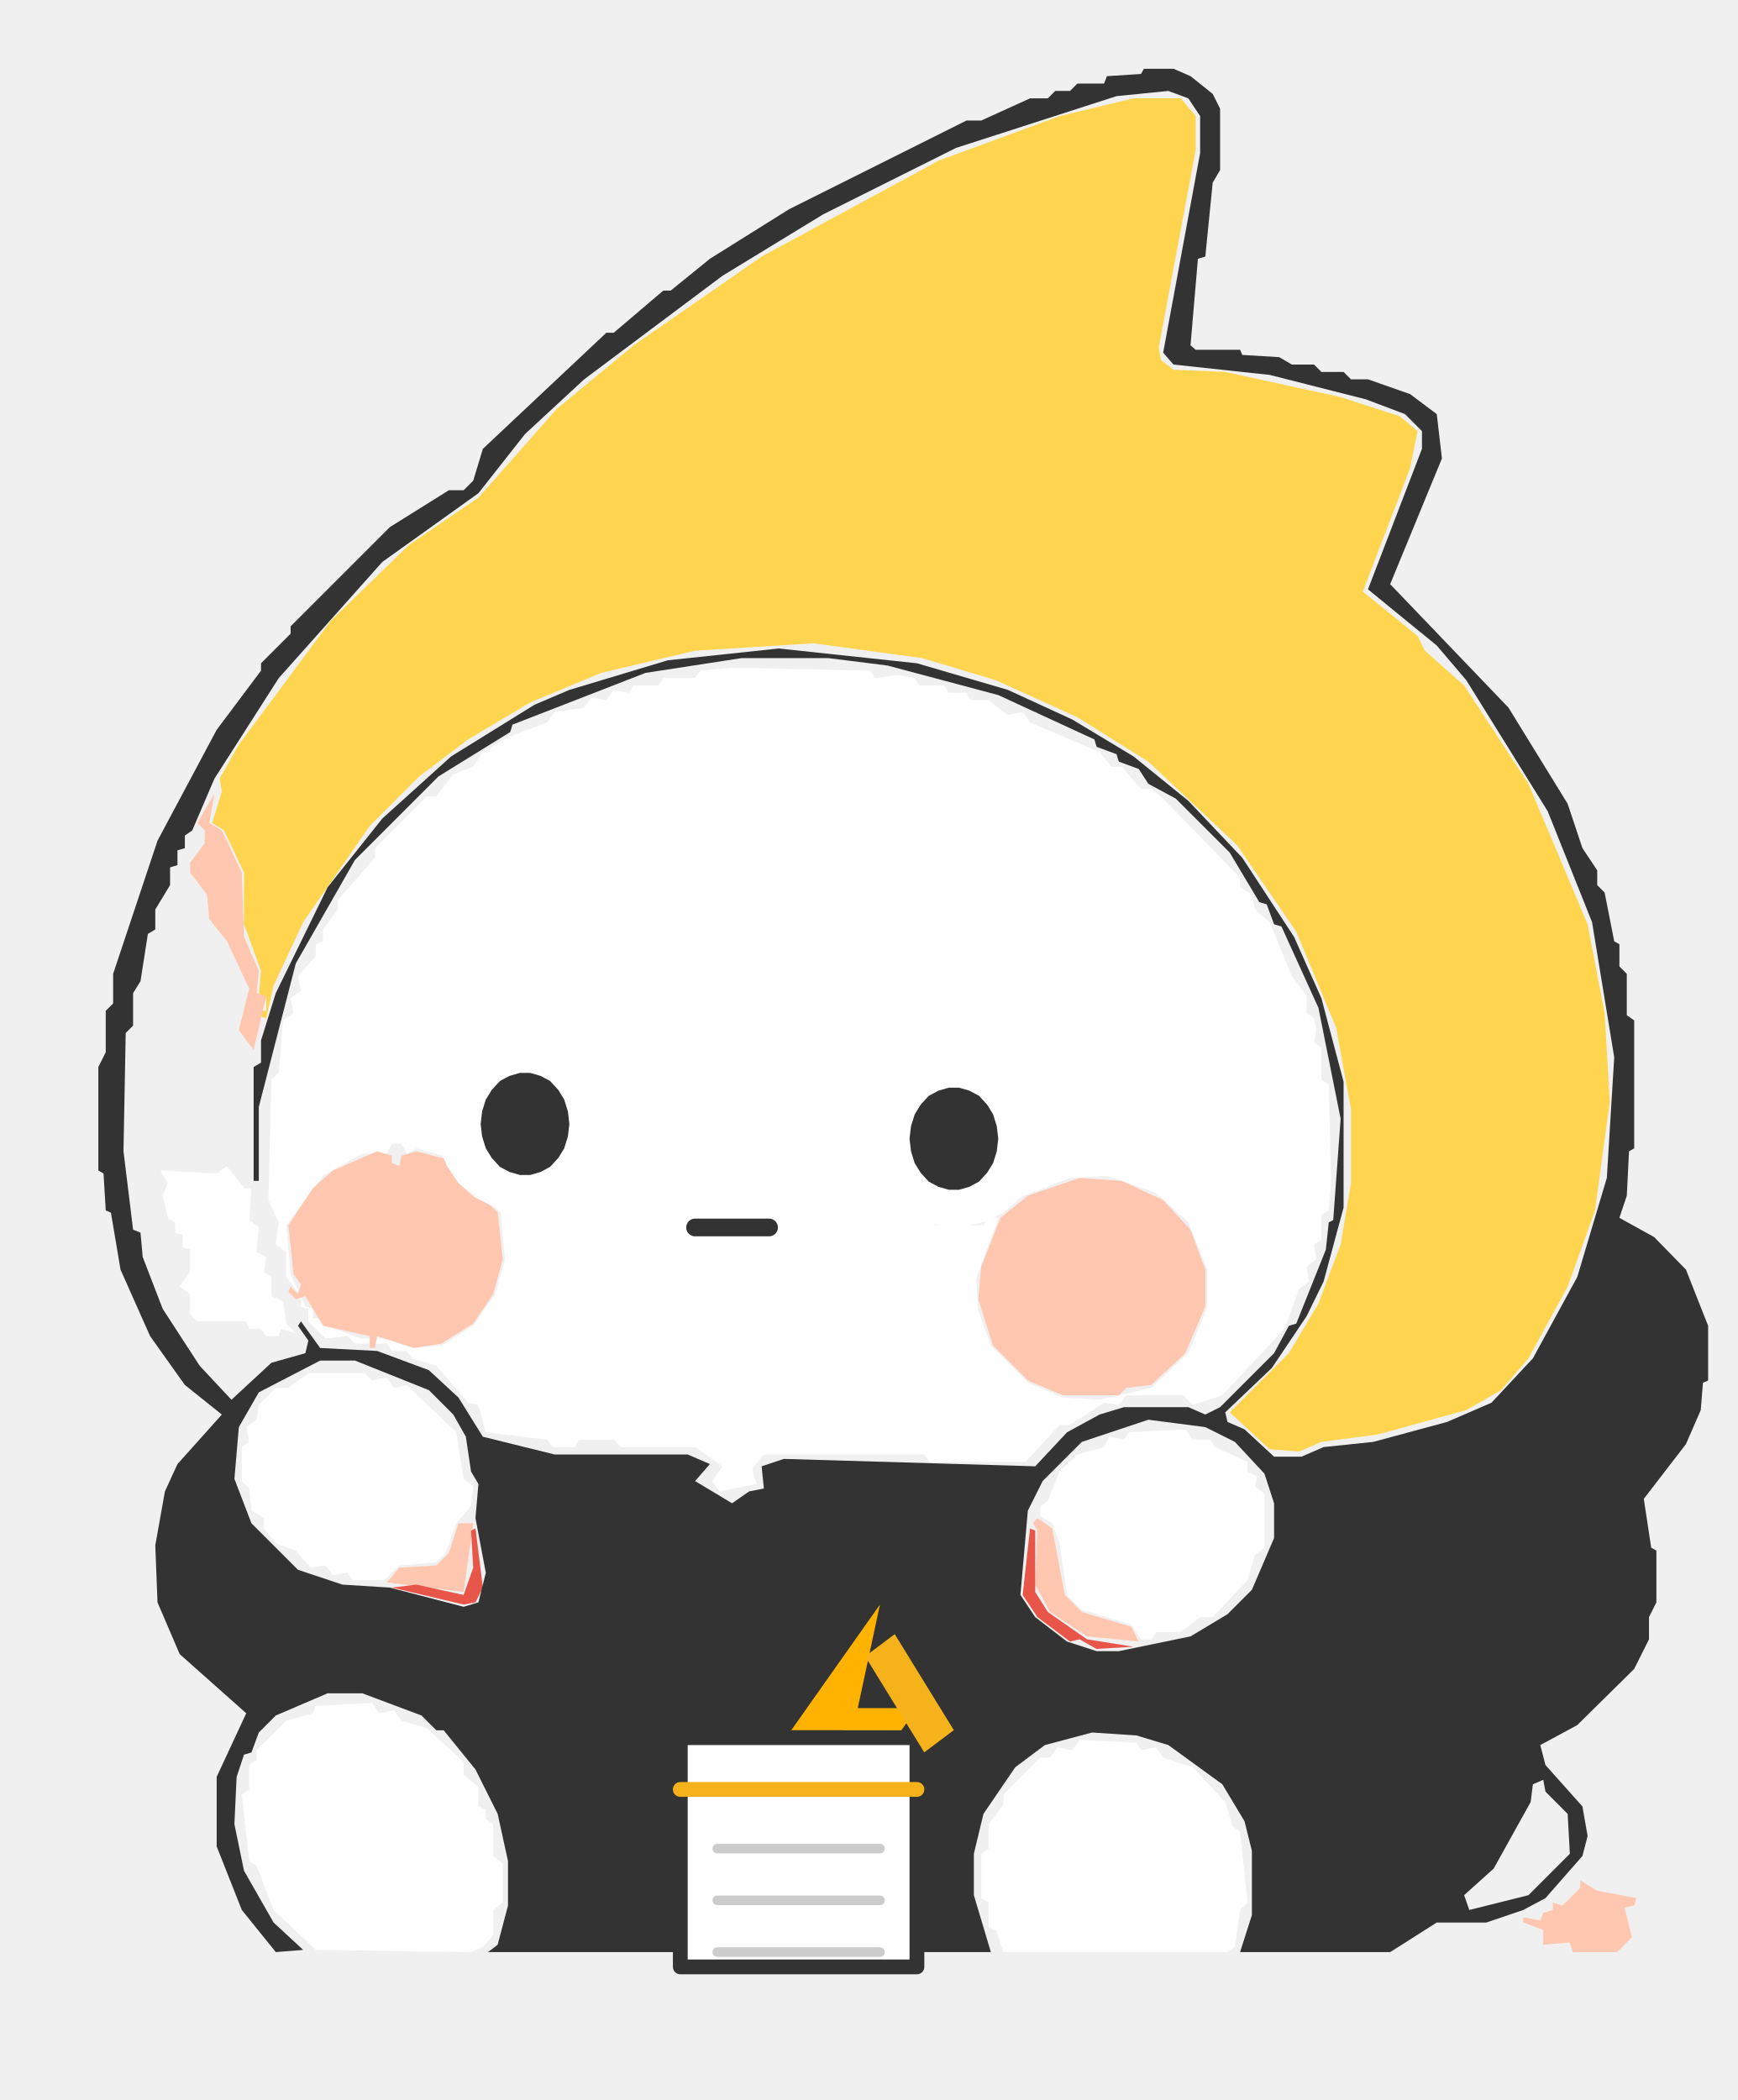
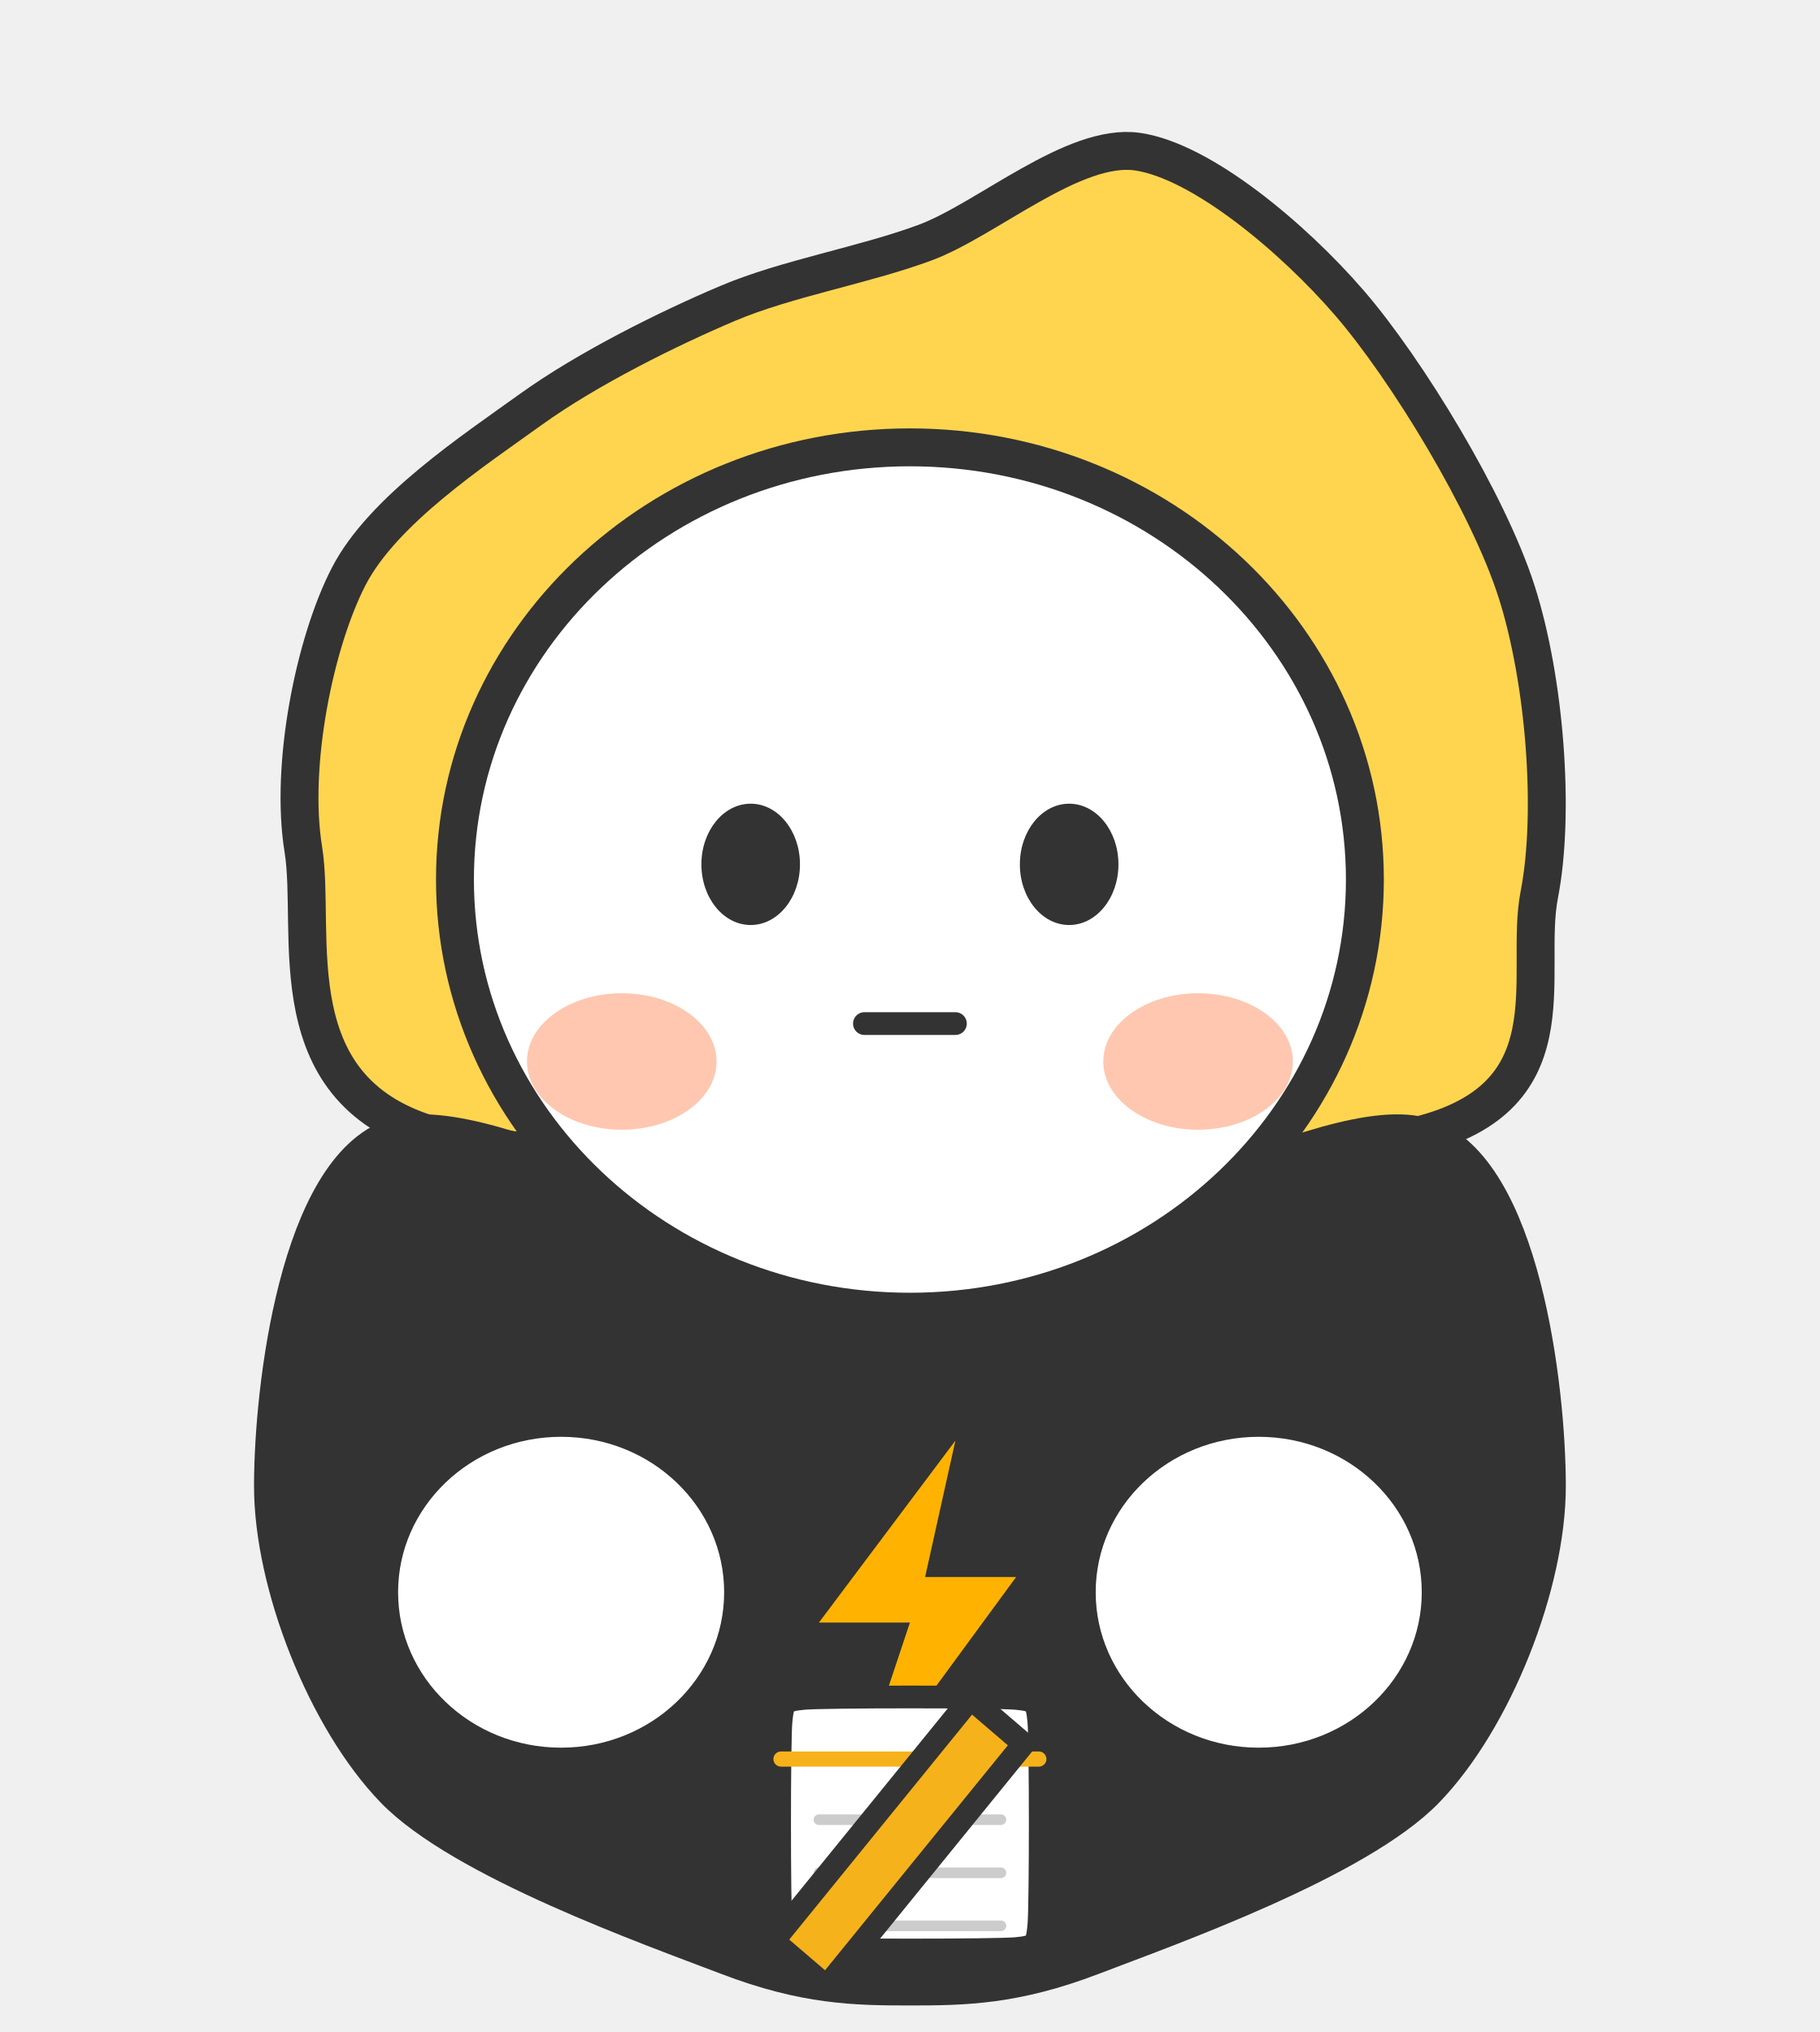
- <svg xmlns="http://www.w3.org/2000/svg" width="235" height="284" viewBox="0 0 235 284" role="img" aria-label="Volty 03-writing">
-   <path fill="#FFD54F" fill-rule="evenodd" d="M153.3,13.3 L143.3,15.7 L127.0,21.7 L103.0,34.7 L85.7,46.7 L75.3,55.3 L64.7,67.3 L55.3,73.7 L44.7,84.0 L32.3,100.7 L29.7,105.3 L30.0,107.0 L28.7,111.3 L30.3,112.3 L33.0,118.0 L33.0,125.0 L35.3,131.3 L35.0,134.7 L36.0,135.0 L36.0,136.7 L34.3,136.7 L34.3,137.3 L36.0,137.7 L37.0,133.3 L41.0,124.7 L50.0,111.7 L56.7,105.0 L63.3,100.0 L71.7,95.0 L81.3,91.0 L94.0,88.0 L110.0,87.0 L124.7,89.0 L134.7,92.0 L145.7,97.0 L155.3,103.0 L167.3,114.3 L175.3,126.0 L180.7,139.0 L182.7,150.0 L182.7,160.0 L181.3,168.3 L178.3,176.3 L174.3,183.0 L166.3,191.0 L171.7,196.0 L175.7,196.3 L178.7,195.0 L186.3,194.0 L198.3,190.7 L203.0,188.0 L206.7,183.7 L212.0,174.0 L215.7,163.7 L217.7,149.0 L217.0,137.0 L214.7,125.0 L206.7,106.0 L198.0,92.7 L192.7,88.0 L191.7,86.0 L184.3,80.0 L190.7,63.3 L191.7,58.3 L189.3,56.3 L181.3,53.7 L165.7,50.3 L158.7,50.0 L157.0,48.7 L156.7,47.0 L161.7,20.3 L161.7,15.7 L159.7,13.3 Z" />
-   <path fill="#FFFFFF" fill-rule="evenodd" d="M135.7,242.7 L135.7,244.0 L133.7,246.7 L133.7,250.0 L132.7,250.7 L132.7,256.7 L133.7,257.3 L133.7,260.7 L134.7,261.0 L135.7,264.0 L166.0,264.0 L167.0,263.3 L167.7,258.3 L168.7,257.3 L167.7,247.7 L166.7,247.0 L165.7,243.7 L161.3,239.0 L157.3,237.7 L156.3,236.3 L154.3,236.7 L153.7,235.7 L146.0,235.3 L145.0,236.7 L143.0,236.3 L142.0,237.7 L140.7,237.7 Z M38.7,232.7 L34.7,236.7 L34.7,238.0 L33.7,238.7 L33.7,242.0 L32.7,242.7 L33.7,251.7 L34.7,252.3 L37.0,258.3 L42.7,263.7 L63.7,264.0 L65.3,263.3 L66.7,261.7 L66.7,258.3 L68.0,257.3 L68.0,252.0 L66.7,251.0 L66.7,246.7 L65.7,246.0 L65.7,244.7 L64.7,244.3 L64.7,241.7 L62.7,240.0 L62.7,238.3 L57.7,233.7 L54.3,232.7 L53.3,231.3 L51.3,231.7 L50.3,230.3 L42.7,230.7 L42.3,231.7 Z M160.3,193.3 L152.7,193.7 L152.0,194.7 L150.0,194.3 L149.3,195.7 L145.7,196.7 L143.3,199.0 L141.7,203.0 L140.7,203.7 L140.7,205.0 L142.3,206.0 L143.3,208.7 L144.3,215.7 L146.3,217.7 L153.0,219.7 L154.3,221.7 L155.7,221.7 L156.3,220.7 L159.7,220.7 L162.3,218.7 L164.0,218.7 L168.7,213.7 L169.7,210.3 L171.0,209.3 L171.0,202.0 L169.7,201.0 L170.0,199.7 L168.7,199.0 L168.7,197.7 L164.3,195.7 L163.7,194.7 L161.3,194.7 Z M35.0,190.0 L34.7,192.0 L33.3,193.0 L33.7,195.0 L32.7,195.7 L32.7,200.3 L33.7,201.3 L34.0,204.3 L35.7,205.3 L35.7,206.7 L37.3,208.7 L40.0,209.7 L42.0,212.0 L44.0,211.7 L45.0,213.0 L47.0,212.7 L47.7,213.7 L52.0,213.7 L54.0,211.7 L59.0,211.3 L60.3,210.0 L61.7,206.0 L63.7,203.7 L64.0,201.0 L62.7,200.0 L61.7,193.7 L55.0,187.3 L53.3,187.7 L52.3,186.3 L50.3,186.7 L49.3,185.7 L41.7,185.7 L39.0,187.7 L37.3,187.7 Z M21.7,158.3 L22.7,160.0 L22.0,161.7 L22.7,164.7 L23.7,165.3 L23.7,166.7 L24.7,167.0 L24.7,168.7 L25.7,169.0 L25.7,172.0 L24.3,174.0 L25.7,175.0 L25.7,177.7 L26.7,178.7 L33.3,178.7 L33.7,179.7 L35.3,179.7 L36.0,180.7 L37.7,180.7 L38.0,179.7 L40.0,180.3 L38.7,179.0 L38.3,176.0 L36.7,175.3 L36.7,172.7 L35.7,172.0 L36.0,170.0 L34.7,169.3 L35.0,166.0 L33.7,165.0 L34.0,160.7 L33.0,160.7 L30.7,157.7 L29.3,158.7 Z M40.3,132.0 L40.7,134.0 L39.3,135.0 L39.7,137.0 L38.3,138.0 L37.7,145.0 L36.7,146.0 L36.3,162.3 L37.7,165.3 L37.3,168.3 L38.7,169.3 L38.7,172.7 L40.7,175.3 L40.7,176.7 L41.7,177.0 L41.7,178.7 L44.0,181.0 L47.0,180.7 L48.0,181.7 L52.3,181.7 L53.0,182.7 L55.0,182.7 L55.7,183.7 L59.0,184.7 L63.3,189.7 L64.7,190.0 L65.7,193.7 L74.0,194.7 L74.7,195.7 L77.7,195.7 L78.3,194.7 L83.0,194.7 L84.0,195.7 L94.0,195.7 L97.7,198.3 L96.3,200.3 L97.3,201.7 L102.3,200.7 L101.7,198.7 L103.3,196.7 L125.0,196.7 L125.7,197.7 L138.7,197.7 L143.3,192.7 L144.7,192.7 L149.3,189.7 L151.3,190.0 L152.3,188.7 L160.0,188.7 L161.3,190.0 L165.3,188.7 L173.7,179.7 L175.7,174.3 L177.0,173.3 L176.7,171.3 L178.0,170.3 L177.7,168.3 L178.7,167.7 L178.7,164.3 L179.7,163.7 L180.0,159.7 L179.7,146.7 L178.7,146.0 L178.7,141.7 L177.7,141.0 L178.0,139.3 L177.7,137.7 L176.7,137.0 L176.7,134.7 L174.7,132.0 L171.7,124.7 L169.7,123.0 L169.3,121.0 L167.7,120.0 L167.7,118.7 L157.3,108.0 L155.7,106.7 L154.3,106.7 L151.7,103.7 L150.3,103.7 L148.7,101.7 L139.3,97.7 L138.3,96.3 L136.3,96.7 L133.7,94.7 L131.3,94.7 L130.7,93.7 L128.3,93.7 L127.7,92.7 L124.3,92.7 L123.7,91.7 L121.3,91.3 L118.3,91.7 L117.7,90.7 L99.0,90.3 L94.7,90.7 L94.0,91.7 L89.7,91.7 L89.0,92.7 L85.7,92.7 L85.0,93.7 L83.0,93.3 L82.0,94.7 L80.0,94.3 L79.0,95.7 L75.0,96.3 L74.0,97.7 L68.7,99.7 L65.3,101.7 L64.0,103.7 L61.3,104.7 L59.0,107.7 L57.7,107.7 L50.7,114.7 L50.7,116.0 L45.7,121.7 L45.7,123.0 L43.7,125.7 L43.7,127.3 L42.7,127.7 L42.7,129.3 Z M87.0,162.0 L89.0,160.7 L90.7,161.7 L94.7,161.7 L96.3,158.7 L100.0,158.7 L102.7,161.7 L104.0,161.7 L104.7,162.7 L107.3,163.0 L108.3,161.7 L110.3,161.7 L111.7,162.7 L111.7,164.3 L110.0,166.7 L107.7,166.7 L107.7,170.0 L105.7,171.7 L105.3,173.7 L102.0,174.3 L101.0,175.7 L98.3,175.7 L97.3,174.3 L95.3,174.7 L91.7,171.0 L91.7,168.0 L90.7,166.3 L86.7,165.0 Z M124.3,146.7 L125.7,146.7 L126.3,145.7 L132.0,145.7 L137.7,150.3 L137.7,151.7 L138.7,152.3 L138.7,160.0 L137.7,160.7 L137.7,162.0 L144.7,159.3 L149.7,159.0 L156.3,161.3 L160.7,165.3 L163.3,171.7 L163.3,176.7 L160.7,183.0 L155.7,187.7 L148.7,189.3 L143.7,189.0 L139.0,187.0 L134.0,182.0 L132.3,177.3 L132.0,173.0 L135.0,164.7 L133.7,164.7 L133.0,165.7 L126.3,165.7 L125.7,164.7 L124.3,164.7 L120.7,160.0 L120.7,151.3 Z M78.7,145.3 L78.7,146.7 L80.7,149.3 L80.7,157.0 L79.7,157.7 L79.7,159.0 L77.0,161.7 L74.0,162.3 L73.0,163.7 L70.3,163.7 L69.7,162.7 L67.3,162.7 L65.3,160.7 L64.7,161.0 L67.7,164.0 L68.3,170.3 L67.0,175.0 L64.0,179.3 L59.7,182.0 L55.7,182.3 L52.0,181.0 L48.7,181.0 L45.3,179.7 L44.3,178.3 L42.3,178.3 L42.3,177.0 L41.3,176.7 L39.3,172.3 L38.7,165.7 L43.7,159.0 L49.0,156.0 L52.3,156.0 L53.0,154.7 L54.3,154.7 L55.0,156.0 L56.3,155.3 L61.3,156.7 L62.7,158.0 L62.7,155.0 L61.7,154.0 L62.7,148.3 L63.7,147.7 L63.7,146.3 L68.3,142.7 L75.0,142.7 Z" />
-   <path fill="#FFC7B0" fill-rule="evenodd" d="M206.0,259.3 L206.0,260.0 L208.7,261.0 L208.7,263.0 L212.3,262.7 L212.7,264.0 L218.7,264.0 L220.7,262.0 L219.7,258.0 L221.0,257.7 L221.3,256.7 L216.0,255.7 L213.7,254.3 L213.7,255.3 L211.3,257.7 L210.0,257.3 L210.0,258.3 L208.7,258.7 L208.3,259.7 Z M64.0,206.0 L62.0,206.0 L60.7,210.0 L59.0,211.7 L54.0,212.0 L52.3,214.0 L62.7,215.3 Z M140.3,205.3 L139.7,206.0 L140.3,207.0 L140.0,214.3 L142.0,218.0 L147.0,221.3 L154.0,222.0 L153.0,220.0 L146.3,218.0 L144.0,215.7 L142.3,206.7 Z M95.3,166.0 L95.7,169.0 L97.7,171.0 L101.7,171.0 L103.7,168.0 L103.7,166.7 L100.7,165.7 L99.7,164.0 Z M146.0,159.3 L139.0,161.7 L135.3,164.7 L132.7,171.3 L132.3,175.7 L134.3,182.0 L139.0,186.7 L143.7,188.7 L151.3,188.7 L152.3,187.7 L155.7,187.3 L160.3,183.0 L163.0,176.7 L163.0,171.7 L161.0,166.3 L157.3,162.3 L151.7,159.7 Z M45.0,158.3 L42.3,160.7 L39.0,165.7 L39.7,172.3 L40.7,173.7 L40.3,175.0 L39.3,174.0 L39.0,174.7 L40.0,175.7 L41.3,175.3 L43.7,179.3 L50.0,180.7 L50.0,182.3 L50.7,182.3 L51.0,180.7 L56.0,182.3 L59.7,181.7 L64.0,179.0 L66.7,175.0 L68.0,170.3 L67.3,164.0 L64.7,161.3 L64.7,160.3 L63.0,159.7 L61.3,157.0 L56.3,155.7 L54.3,156.3 L54.0,157.7 L53.0,157.3 L53.0,156.3 L51.0,155.7 Z M29.0,107.3 L26.7,111.3 L27.7,112.3 L27.7,114.0 L25.7,116.7 L25.7,118.0 L28.0,121.0 L28.3,124.3 L30.7,127.3 L33.7,133.7 L32.3,139.3 L34.3,142.0 L36.0,134.7 L34.7,134.3 L35.0,131.3 L33.0,126.7 L32.7,118.0 L30.0,112.3 L28.3,111.3 Z" />
-   <path fill="#E8564A" fill-rule="evenodd" d="M139.3,206.7 L138.3,215.7 L140.3,218.7 L144.7,222.0 L146.0,221.7 L148.3,223.0 L153.3,222.7 L147.0,221.7 L141.7,218.0 L140.0,215.3 L140.0,207.0 Z M64.3,206.7 L63.7,207.0 L64.0,212.0 L62.7,215.7 L56.3,214.3 L53.0,214.7 L62.7,217.0 L64.3,216.7 L65.3,214.7 Z" />
-   <path fill="#333333" fill-rule="evenodd" d="M88.0,162.7 L88.3,165.0 L92.0,166.0 L93.3,170.7 L96.3,173.7 L101.3,174.0 L104.0,172.7 L106.0,170.3 L106.7,166.7 L111.0,163.7 L109.7,162.7 L107.7,164.0 L103.3,163.3 L101.3,162.3 L100.3,160.3 L99.0,160.0 L96.3,160.3 L95.0,162.3 L93.0,163.3 L90.3,163.3 L89.0,162.0 Z M98.3,163.3 L99.7,163.3 L104.3,166.3 L104.3,168.7 L101.0,172.3 L97.3,172.0 L94.7,168.7 L94.7,165.7 Z M128.7,146.7 L125.3,147.7 L122.7,150.3 L121.3,154.0 L121.3,157.3 L122.7,161.0 L125.3,163.7 L127.3,164.7 L132.0,164.7 L134.0,164.0 L136.7,161.0 L137.7,154.7 L136.0,150.0 L134.3,148.3 L131.0,146.7 Z M71.0,143.3 L67.3,144.7 L64.7,147.3 L63.3,150.7 L63.3,155.7 L65.3,160.0 L68.3,161.7 L73.3,162.0 L76.0,161.0 L78.7,158.0 L80.0,152.0 L78.0,146.3 L74.0,143.7 Z M161.0,10.3 L158.7,9.3 L154.7,9.3 L154.3,10.0 L149.7,10.3 L149.3,11.3 L145.7,11.3 L144.7,12.3 L142.7,12.3 L141.7,13.3 L139.3,13.3 L132.7,16.3 L130.7,16.3 L106.7,28.3 L96.0,35.0 L90.7,39.3 L89.7,39.3 L83.0,45.0 L82.0,45.0 L65.3,60.7 L64.0,65.0 L62.7,66.3 L60.7,66.3 L52.7,71.3 L39.3,84.7 L39.3,85.7 L35.3,89.7 L35.3,90.7 L29.3,98.7 L21.3,113.7 L15.3,131.7 L15.3,135.7 L14.3,136.7 L14.3,142.3 L13.3,144.3 L13.3,158.3 L14.0,158.7 L14.3,163.7 L15.0,164.0 L16.3,171.7 L20.3,180.7 L25.0,187.3 L30.0,191.3 L24.0,198.0 L22.3,201.7 L21.0,209.0 L21.3,216.7 L24.3,223.7 L33.3,231.7 L29.3,240.3 L29.3,249.7 L32.7,258.3 L37.3,264.0 L41.0,263.7 L37.0,260.0 L33.0,253.0 L31.7,246.7 L32.0,240.3 L33.0,237.3 L34.0,237.0 L35.0,234.3 L37.3,232.0 L44.3,229.0 L49.0,229.0 L57.0,232.0 L59.0,234.0 L60.0,234.0 L64.3,239.3 L67.3,245.3 L68.7,251.7 L68.7,257.7 L67.3,263.0 L66.0,264.0 L134.0,264.0 L131.7,256.3 L131.7,250.7 L133.0,245.3 L137.3,239.0 L141.3,236.0 L147.7,234.3 L153.7,234.7 L158.0,236.0 L165.3,241.3 L168.3,246.3 L169.3,250.3 L169.3,259.0 L167.7,264.0 L188.0,264.0 L194.3,260.0 L201.0,260.0 L206.0,258.3 L209.0,256.7 L214.0,251.0 L214.7,248.3 L214.0,244.3 L209.0,238.7 L208.3,236.0 L213.3,233.3 L221.0,225.7 L223.0,221.7 L223.0,218.7 L224.0,216.7 L224.0,209.7 L223.3,209.3 L222.3,202.7 L228.0,195.3 L230.0,190.7 L230.3,187.0 L231.0,186.7 L231.0,179.3 L228.0,171.7 L223.7,167.3 L219.0,164.7 L220.0,161.7 L220.3,155.7 L221.0,155.3 L221.0,138.0 L220.0,137.3 L220.0,131.7 L219.0,130.7 L219.0,127.7 L218.3,127.3 L217.0,120.7 L216.0,119.7 L216.0,117.7 L214.0,114.7 L212.0,108.7 L204.0,95.7 L188.0,79.0 L195.0,62.0 L194.3,56.0 L190.7,53.3 L185.0,51.3 L182.7,51.3 L181.7,50.3 L178.7,50.3 L177.7,49.3 L174.7,49.3 L173.0,48.3 L168.0,48.0 L167.7,47.3 L161.7,47.3 L161.0,46.7 L162.0,35.0 L163.0,34.7 L164.0,24.7 L165.0,23.0 L165.0,14.7 L164.0,12.7 Z M208.7,240.7 L209.0,242.3 L212.0,245.3 L212.3,250.7 L206.7,256.3 L198.7,258.3 L198.0,256.3 L202.0,252.7 L207.0,243.7 L207.3,241.3 Z M167.0,195.0 L171.0,199.3 L172.3,203.3 L172.3,208.0 L169.3,215.0 L166.0,218.3 L161.0,221.3 L151.3,223.3 L148.3,223.3 L144.3,222.0 L140.0,218.7 L138.0,215.7 L139.0,204.3 L141.0,200.3 L146.3,195.0 L155.3,192.0 L163.0,193.0 Z M35.0,188.3 L43.3,184.0 L48.0,184.0 L58.0,188.0 L61.3,191.3 L63.0,194.3 L63.7,199.0 L64.7,200.7 L64.3,205.3 L65.7,212.7 L64.7,216.7 L62.7,217.3 L52.7,214.7 L46.3,214.3 L40.3,212.3 L34.0,206.0 L31.7,200.0 L32.3,193.0 Z M160.7,13.3 L162.3,15.7 L162.3,20.7 L157.3,47.7 L158.7,49.3 L171.7,50.7 L184.7,54.0 L190.0,56.0 L192.3,58.3 L192.3,60.7 L185.0,79.7 L194.3,87.3 L198.3,92.0 L209.3,109.7 L215.3,124.7 L218.3,143.0 L217.3,159.3 L213.3,172.7 L207.3,183.7 L201.7,189.7 L195.7,192.3 L185.7,195.0 L179.0,195.7 L176.0,197.0 L172.3,197.0 L168.3,193.3 L166.0,192.3 L165.7,191.0 L172.0,185.0 L176.7,178.0 L179.0,173.3 L181.7,163.3 L181.7,146.3 L178.7,135.0 L175.0,126.7 L168.0,116.0 L160.7,108.3 L153.3,102.3 L145.0,97.3 L136.3,93.3 L124.0,89.7 L105.3,87.7 L90.3,89.3 L77.0,93.3 L72.3,95.3 L61.0,102.3 L51.7,110.7 L44.3,120.0 L37.3,134.3 L35.3,140.7 L35.3,143.7 L34.3,144.3 L34.3,159.7 L35.0,159.7 L35.0,149.7 L40.0,130.3 L48.0,116.3 L59.3,105.0 L69.0,99.0 L69.3,98.0 L87.3,91.0 L100.3,89.0 L112.0,89.0 L120.0,90.0 L135.0,94.0 L148.0,100.0 L148.3,101.0 L151.0,102.0 L151.3,103.0 L154.0,104.0 L155.3,106.0 L159.0,108.0 L166.3,115.3 L170.3,122.0 L171.3,122.3 L172.3,125.0 L173.3,125.3 L178.3,136.3 L181.3,151.3 L180.3,165.0 L179.7,165.3 L179.3,169.0 L175.3,179.0 L174.3,179.3 L172.3,183.0 L165.0,190.3 L163.0,191.3 L160.7,190.3 L152.0,190.3 L148.7,191.3 L144.3,193.7 L140.0,198.3 L106.0,197.3 L103.0,198.3 L103.3,201.3 L101.3,201.7 L99.0,203.3 L94.0,200.3 L96.0,198.0 L93.0,196.7 L75.0,196.7 L65.3,194.3 L62.0,189.0 L58.0,185.3 L51.0,182.7 L43.3,182.3 L40.7,178.7 L40.3,179.3 L41.7,181.3 L41.3,183.0 L36.7,184.3 L31.3,189.3 L27.0,184.7 L22.0,177.0 L19.3,170.0 L19.0,166.7 L18.0,166.3 L16.7,155.7 L17.0,139.7 L18.0,138.7 L18.0,134.3 L19.0,132.7 L20.0,126.3 L21.0,125.7 L21.0,123.0 L23.0,119.7 L23.0,117.3 L24.0,117.0 L24.0,115.0 L25.0,114.7 L25.0,113.0 L26.0,112.3 L29.0,105.3 L37.7,91.7 L51.7,76.0 L64.7,66.7 L71.0,58.7 L79.0,51.3 L97.7,37.3 L111.3,29.0 L129.3,20.0 L151.0,13.0 L158.0,12.3 Z" />
-   <path fill="#FFB300" fill-rule="evenodd" d="M119.0,217.0 L107.0,234.0 L114.0,234.0 L110.0,251.0 L124.0,231.0 L116.0,231.0 Z" />
-   <path fill="#FFFFFF" fill-rule="evenodd" d="M92.0,235.0 L124.0,235.0 L124.0,266.0 L92.0,266.0 Z" />
-   <path fill="none" stroke="#333333" stroke-width="2" stroke-linecap="round" stroke-linejoin="round" d="M92.0,235.0 L124.0,235.0 L124.0,266.0 L92.0,266.0 L92.0,235.0" />
-   <path fill="none" stroke="#F6B21A" stroke-width="2" stroke-linecap="round" stroke-linejoin="round" d="M92.0,242.0 L124.0,242.0" />
-   <path fill="none" stroke="#CCCCCC" stroke-width="1.3" stroke-linecap="round" stroke-linejoin="round" d="M97.0,250.0 L119.0,250.0" />
-   <path fill="none" stroke="#CCCCCC" stroke-width="1.3" stroke-linecap="round" stroke-linejoin="round" d="M97.0,257.0 L119.0,257.0" />
-   <path fill="none" stroke="#CCCCCC" stroke-width="1.3" stroke-linecap="round" stroke-linejoin="round" d="M97.0,264.0 L119.0,264.0" />
-   <path fill="#F6B21A" fill-rule="evenodd" d="M117.0,224.0 L125.0,237.0 L129.0,234.0 L121.0,221.0 Z" />
-   <path fill="#333333" fill-rule="evenodd" d="M125.0,237.0 L129.0,234.0 L130.0,239.0 Z" />
-   <path fill="#FFFFFF" fill-rule="evenodd" d="M83.0,152.0 L82.7,154.9 L81.6,157.6 L80.0,160.0 L77.8,161.9 L75.3,163.2 L72.4,163.9 L69.6,163.9 L66.7,163.2 L64.2,161.9 L62.0,160.0 L60.4,157.6 L59.3,154.9 L59.0,152.0 L59.3,149.1 L60.4,146.4 L62.0,144.0 L64.2,142.1 L66.7,140.8 L69.6,140.1 L72.4,140.1 L75.3,140.8 L77.8,142.1 L80.0,144.0 L81.6,146.4 L82.7,149.1 Z" />
-   <path fill="#FFFFFF" fill-rule="evenodd" d="M141.0,154.0 L140.7,156.9 L139.6,159.6 L138.0,162.0 L135.8,163.9 L133.3,165.2 L130.4,165.9 L127.6,165.9 L124.7,165.2 L122.2,163.9 L120.0,162.0 L118.4,159.6 L117.3,156.9 L117.0,154.0 L117.3,151.1 L118.4,148.4 L120.0,146.0 L122.2,144.1 L124.7,142.8 L127.6,142.1 L130.4,142.1 L133.3,142.8 L135.8,144.1 L138.0,146.0 L139.6,148.4 L140.7,151.1 Z" />
-   <path fill="#FFFFFF" fill-rule="evenodd" d="M114.0,166.0 L113.6,168.6 L112.3,171.1 L110.2,173.3 L107.5,175.1 L104.3,176.3 L100.8,176.9 L97.2,176.9 L93.7,176.3 L90.5,175.1 L87.8,173.3 L85.7,171.1 L84.4,168.6 L84.0,166.0 L84.4,163.4 L85.7,160.9 L87.8,158.7 L90.5,156.9 L93.7,155.7 L97.2,155.1 L100.8,155.1 L104.3,155.7 L107.5,156.9 L110.2,158.7 L112.3,160.9 L113.6,163.4 Z" />
-   <path fill="#333333" fill-rule="evenodd" d="M77.0,152.0 L76.8,153.7 L76.3,155.3 L75.5,156.6 L74.4,157.8 L73.1,158.5 L71.7,158.9 L70.3,158.9 L68.9,158.5 L67.6,157.8 L66.5,156.6 L65.7,155.3 L65.2,153.7 L65.0,152.0 L65.2,150.3 L65.7,148.7 L66.5,147.4 L67.6,146.2 L68.9,145.5 L70.3,145.1 L71.7,145.1 L73.1,145.5 L74.4,146.2 L75.5,147.4 L76.3,148.7 L76.8,150.3 Z" />
-   <path fill="#333333" fill-rule="evenodd" d="M135.0,154.0 L134.8,155.7 L134.3,157.3 L133.5,158.6 L132.4,159.8 L131.1,160.5 L129.7,160.9 L128.3,160.9 L126.9,160.5 L125.6,159.8 L124.5,158.6 L123.7,157.3 L123.2,155.7 L123.0,154.0 L123.2,152.3 L123.7,150.7 L124.5,149.4 L125.6,148.2 L126.9,147.5 L128.3,147.1 L129.7,147.1 L131.1,147.5 L132.4,148.2 L133.5,149.4 L134.3,150.7 L134.8,152.3 Z" />
-   <path fill="none" stroke="#333333" stroke-width="2.4" stroke-linecap="round" stroke-linejoin="round" d="M94.0,166.0 L104.0,166.0" />
+ <svg xmlns="http://www.w3.org/2000/svg" width="240" height="268" viewBox="0 0 240 268" role="img" aria-label="Volty 03-writing">
+   <path fill="#FFD54F" stroke="#333333" stroke-width="5" stroke-linecap="round" stroke-linejoin="round" d="M58.00 150.00 C36.10 144.30 41.80 123.10 40.00 112.00 C38.20 100.90 41.50 84.70 46.00 76.00 C50.50 67.30 62.50 59.40 70.00 54.00 C77.50 48.60 88.20 43.30 96.00 40.00 C103.80 36.70 113.90 35.00 122.00 32.00 C130.10 29.00 141.60 18.80 150.00 20.00 C158.40 21.20 170.50 31.30 178.00 40.00 C185.50 48.70 196.25 66.30 200.00 78.00 C203.75 89.70 205.10 107.20 203.00 118.00 C200.90 128.80 207.75 145.20 186.00 150.00 C164.25 154.80 79.90 155.70 58.00 150.00 Z" />
+   <path fill="#333333" stroke="#333333" stroke-width="5" stroke-linecap="round" stroke-linejoin="round" d="M52.00 150.00 C39.40 154.20 36.00 183.10 36.00 196.00 C36.00 208.90 43.00 226.70 52.00 236.00 C61.00 245.30 85.80 254.10 96.00 258.00 C106.20 261.90 112.80 262.00 120.00 262.00 C127.20 262.00 133.80 261.90 144.00 258.00 C154.20 254.10 179.00 245.30 188.00 236.00 C197.00 226.70 204.00 208.90 204.00 196.00 C204.00 183.10 200.60 154.20 188.00 150.00 C175.40 145.80 140.40 168.00 120.00 168.00 C99.60 168.00 64.60 145.80 52.00 150.00 Z" />
+   <path fill="#FFFFFF" stroke="#333333" stroke-width="5" stroke-linecap="round" stroke-linejoin="round" d="M180.00 116.00 C180.00 147.48 153.14 173.00 120.00 173.00 C86.86 173.00 60.00 147.48 60.00 116.00 C60.00 84.52 86.86 59.00 120.00 59.00 C153.14 59.00 180.00 84.52 180.00 116.00 Z" />
+   <path fill="#FFFFFF" stroke="#333333" stroke-width="5" stroke-linecap="round" stroke-linejoin="round" d="M98.00 210.00 C98.00 222.70 87.26 233.00 74.00 233.00 C60.74 233.00 50.00 222.70 50.00 210.00 C50.00 197.30 60.74 187.00 74.00 187.00 C87.26 187.00 98.00 197.30 98.00 210.00 Z" />
+   <path fill="#FFFFFF" stroke="#333333" stroke-width="5" stroke-linecap="round" stroke-linejoin="round" d="M190.00 210.00 C190.00 222.70 179.26 233.00 166.00 233.00 C152.74 233.00 142.00 222.70 142.00 210.00 C142.00 197.30 152.74 187.00 166.00 187.00 C179.26 187.00 190.00 197.30 190.00 210.00 Z" />
+   <path fill="#FFB300" d="M126.00 190.00 L108.00 214.00 L120.00 214.00 L112.00 238.00 L134.00 208.00 L122.00 208.00 Z" />
+   <path fill="#FFFFFF" stroke="#333333" stroke-width="3" stroke-linecap="round" stroke-linejoin="round" d="M106.00 224.00 C108.58 223.75 131.42 223.75 134.00 224.00 C136.58 224.25 136.75 224.50 137.00 227.00 C137.25 229.50 137.25 251.50 137.00 254.00 C136.75 256.50 136.58 256.75 134.00 257.00 C131.42 257.25 108.58 257.25 106.00 257.00 C103.42 256.75 103.25 256.50 103.00 254.00 C102.75 251.50 102.75 229.50 103.00 227.00 C103.25 224.50 103.42 224.25 106.00 224.00 Z" />
+   <path fill="none" stroke="#F6B21A" stroke-width="2" stroke-linecap="round" stroke-linejoin="round" d="M103.00 232.00 L137.00 232.00" />
+   <path fill="none" stroke="#CCCCCC" stroke-width="1.4" stroke-linecap="round" stroke-linejoin="round" d="M108.00 240.00 L132.00 240.00" />
+   <path fill="none" stroke="#CCCCCC" stroke-width="1.4" stroke-linecap="round" stroke-linejoin="round" d="M108.00 247.00 L132.00 247.00" />
+   <path fill="none" stroke="#CCCCCC" stroke-width="1.4" stroke-linecap="round" stroke-linejoin="round" d="M108.00 254.00 L132.00 254.00" />
+   <path fill="#F6B21A" stroke="#333333" stroke-width="3" stroke-linecap="round" stroke-linejoin="round" d="M102.00 256.00 L128.00 224.00 L135.00 230.00 L109.00 262.00 Z" />
+   <path fill="#FFC7B0" d="M94.50 140.00 C94.50 144.97 88.90 149.00 82.00 149.00 C75.10 149.00 69.50 144.97 69.50 140.00 C69.50 135.03 75.10 131.00 82.00 131.00 C88.90 131.00 94.50 135.03 94.50 140.00 Z" />
+   <path fill="#FFC7B0" d="M170.50 140.00 C170.50 144.97 164.90 149.00 158.00 149.00 C151.10 149.00 145.50 144.97 145.50 140.00 C145.50 135.03 151.10 131.00 158.00 131.00 C164.90 131.00 170.50 135.03 170.50 140.00 Z" />
+   <path fill="#333333" d="M105.50 114.00 C105.50 118.42 102.59 122.00 99.00 122.00 C95.41 122.00 92.50 118.42 92.50 114.00 C92.50 109.58 95.41 106.00 99.00 106.00 C102.59 106.00 105.50 109.58 105.50 114.00 Z" />
+   <path fill="#333333" d="M147.50 114.00 C147.50 118.42 144.59 122.00 141.00 122.00 C137.41 122.00 134.50 118.42 134.50 114.00 C134.50 109.58 137.41 106.00 141.00 106.00 C144.59 106.00 147.50 109.58 147.50 114.00 Z" />
+   <path fill="none" stroke="#333333" stroke-width="3.0" stroke-linecap="round" stroke-linejoin="round" d="M114.00 135.00 L126.00 135.00" />
</svg>
